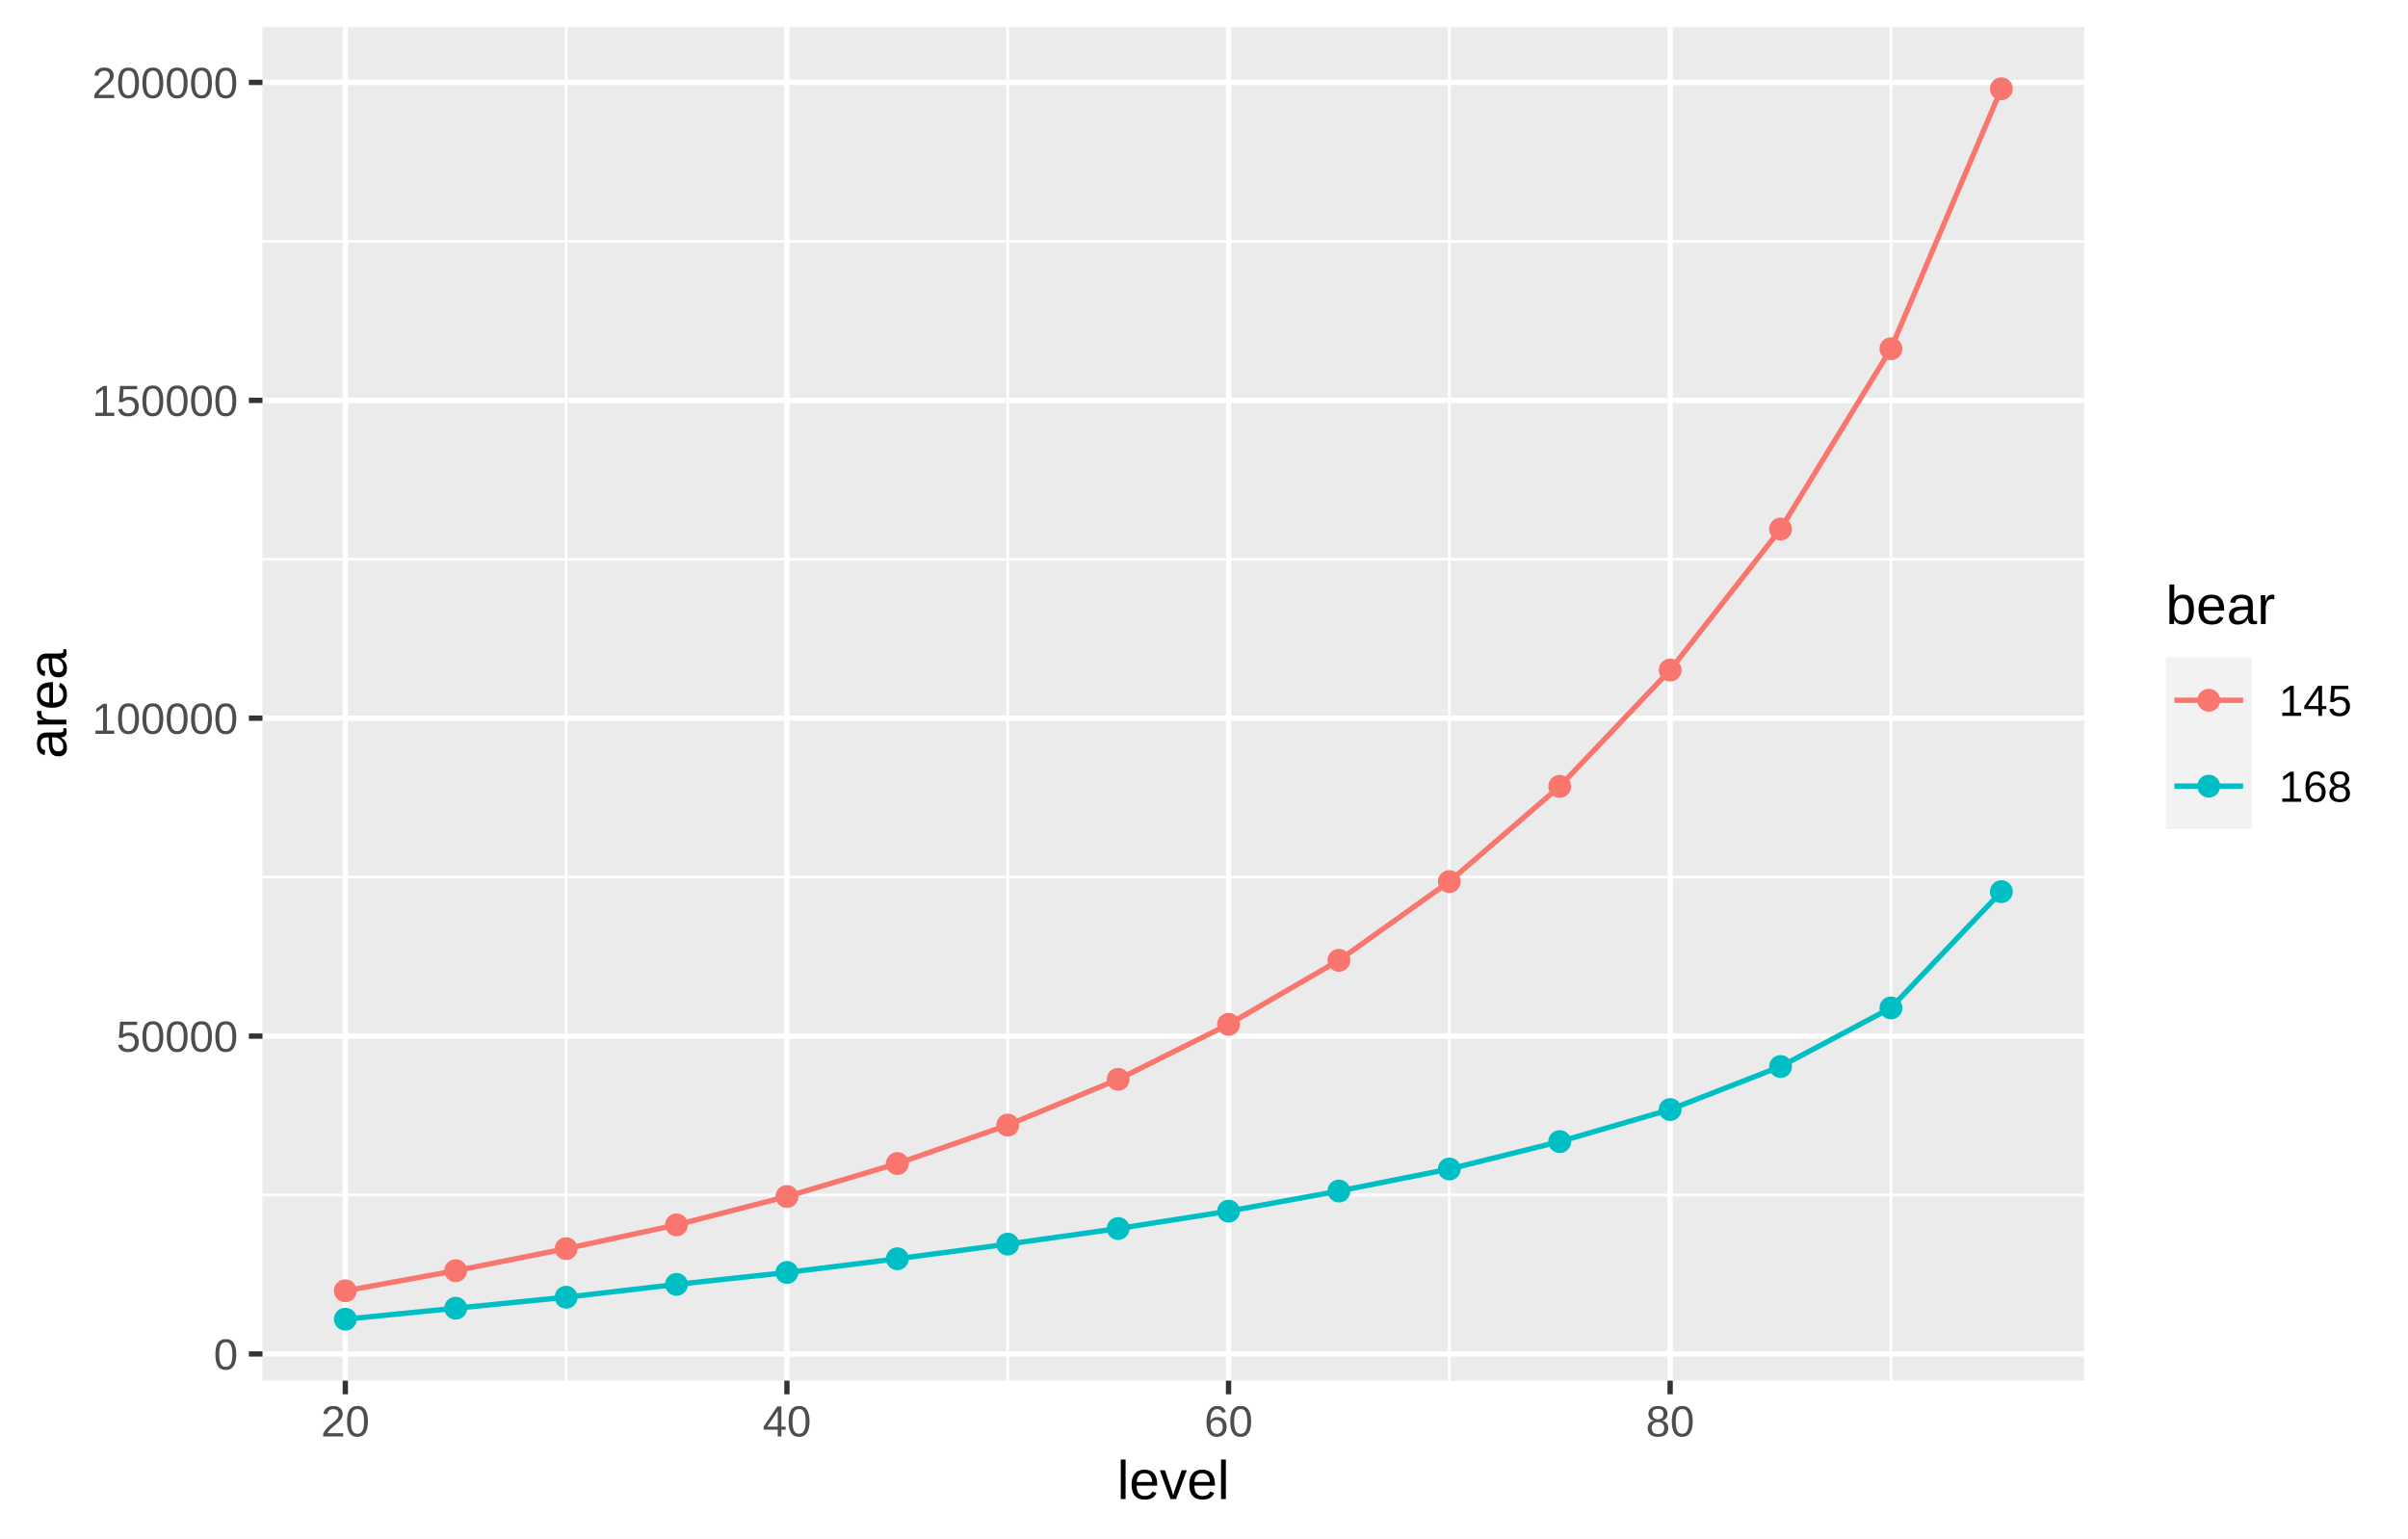
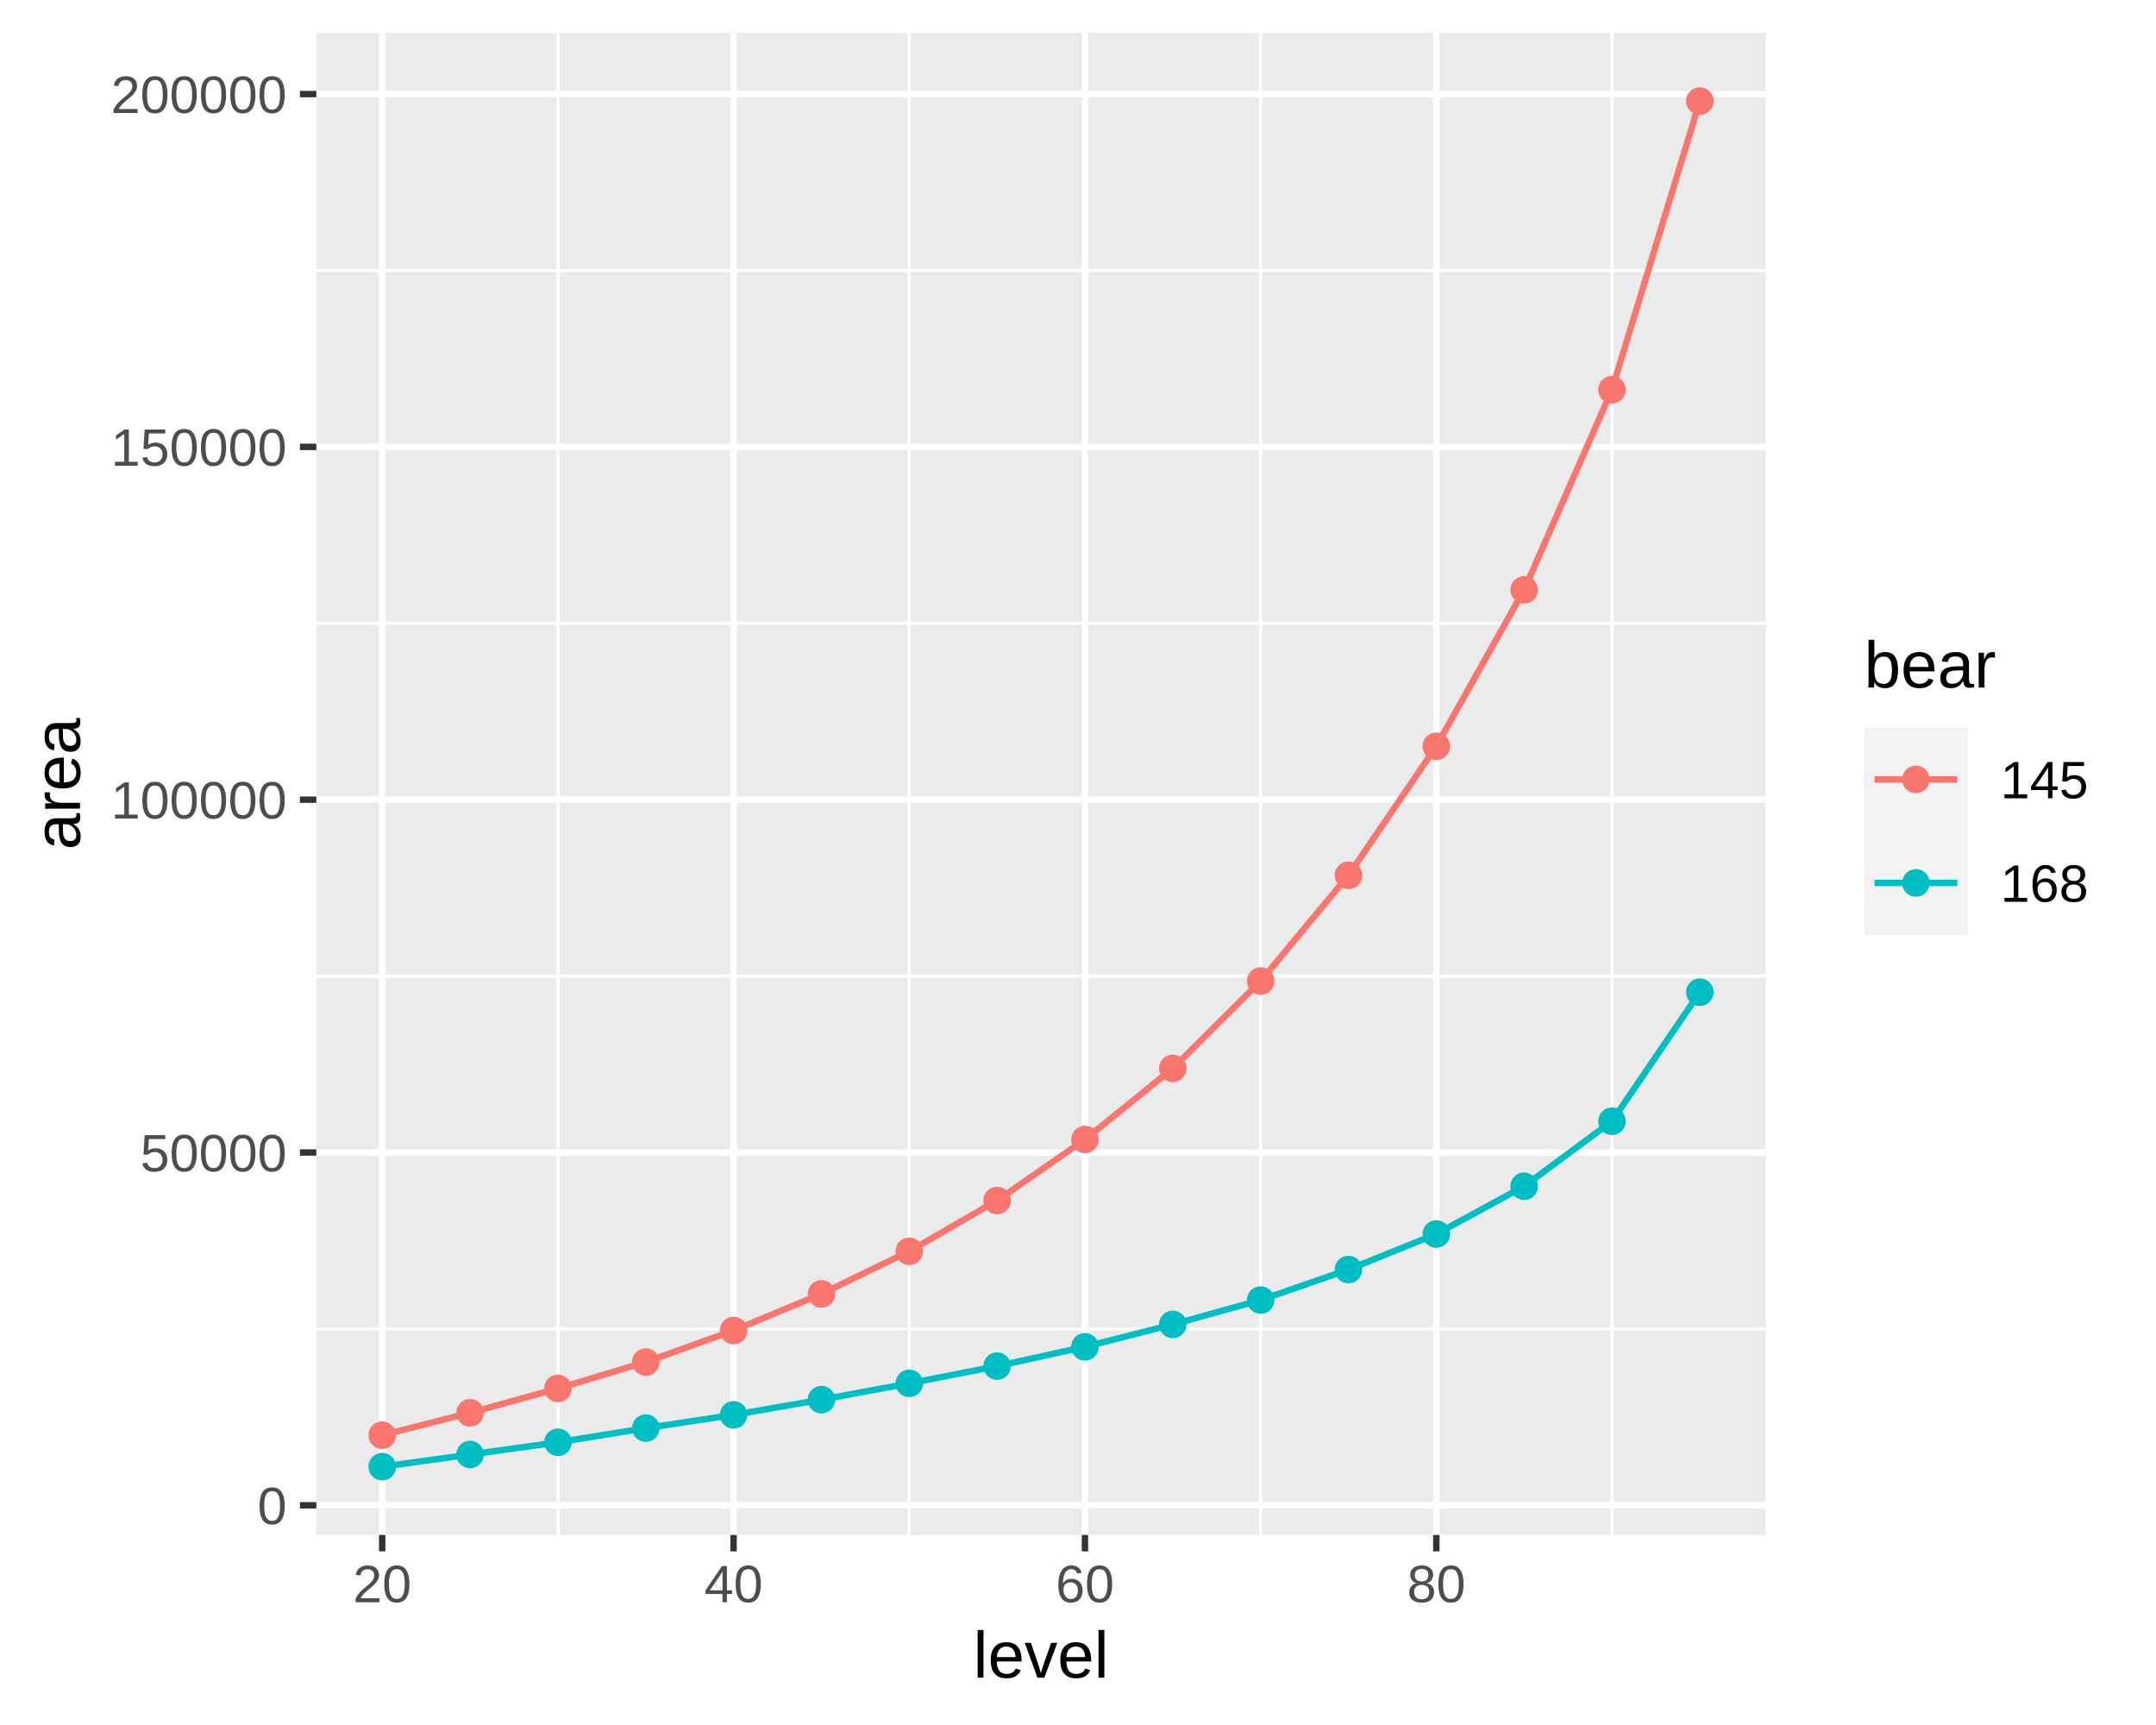
- <svg xmlns="http://www.w3.org/2000/svg" class="svglite" width="484.56pt" height="309.60pt" viewBox="0 0 484.56 309.60">
+ <svg xmlns="http://www.w3.org/2000/svg" class="svglite" width="360.00pt" height="288.00pt" viewBox="0 0 360.00 288.00">
  <defs>
    <style type="text/css">
    .svglite line, .svglite polyline, .svglite polygon, .svglite path, .svglite rect, .svglite circle {
      fill: none;
      stroke: #000000;
      stroke-linecap: round;
      stroke-linejoin: round;
      stroke-miterlimit: 10.00;
    }
    .svglite text {
      white-space: pre;
    }
  </style>
  </defs>
  <rect width="100%" height="100%" style="stroke: none; fill: #FFFFFF;" />
  <defs>
-     <clipPath id="cpMC4wMHw0ODQuNTZ8MC4wMHwzMDkuNjA=">
-       <rect x="0.00" y="0.00" width="484.56" height="309.60" />
+     <clipPath id="cpMC4wMHwzNjAuMDB8MC4wMHwyODguMDA=">
+       <rect x="0.00" y="0.00" width="360.00" height="288.00" />
    </clipPath>
  </defs>
-   <g clip-path="url(#cpMC4wMHw0ODQuNTZ8MC4wMHwzMDkuNjA=)">
-     <rect x="0.00" y="0.00" width="484.56" height="309.60" style="stroke-width: 1.07; stroke: #FFFFFF; fill: #FFFFFF;" />
+   <g clip-path="url(#cpMC4wMHwzNjAuMDB8MC4wMHwyODguMDA=)">
+     <rect x="0.00" y="0.00" width="360.00" height="288.00" style="stroke-width: 1.07; stroke: #FFFFFF; fill: #FFFFFF;" />
  </g>
  <defs>
-     <clipPath id="cpNTIuODJ8NDE5LjM5fDUuNDh8Mjc3Ljg3">
-       <rect x="52.82" y="5.48" width="366.57" height="272.39" />
+     <clipPath id="cpNTIuODJ8Mjk0LjgzfDUuNDh8MjU2LjI3">
+       <rect x="52.82" y="5.48" width="242.01" height="250.79" />
    </clipPath>
  </defs>
-   <g clip-path="url(#cpNTIuODJ8NDE5LjM5fDUuNDh8Mjc3Ljg3)">
-     <rect x="52.82" y="5.48" width="366.57" height="272.39" style="stroke-width: 1.07; stroke: none; fill: #EBEBEB;" />
-     <polyline points="52.82,240.50 419.39,240.50 " style="stroke-width: 0.53; stroke: #FFFFFF; stroke-linecap: butt;" />
-     <polyline points="52.82,176.53 419.39,176.53 " style="stroke-width: 0.53; stroke: #FFFFFF; stroke-linecap: butt;" />
-     <polyline points="52.82,112.55 419.39,112.55 " style="stroke-width: 0.53; stroke: #FFFFFF; stroke-linecap: butt;" />
-     <polyline points="52.82,48.58 419.39,48.58 " style="stroke-width: 0.53; stroke: #FFFFFF; stroke-linecap: butt;" />
-     <polyline points="113.92,277.87 113.92,5.48 " style="stroke-width: 0.53; stroke: #FFFFFF; stroke-linecap: butt;" />
-     <polyline points="202.78,277.87 202.78,5.48 " style="stroke-width: 0.53; stroke: #FFFFFF; stroke-linecap: butt;" />
-     <polyline points="291.65,277.87 291.65,5.48 " style="stroke-width: 0.53; stroke: #FFFFFF; stroke-linecap: butt;" />
-     <polyline points="380.51,277.87 380.51,5.48 " style="stroke-width: 0.53; stroke: #FFFFFF; stroke-linecap: butt;" />
-     <polyline points="52.82,272.49 419.39,272.49 " style="stroke-width: 1.07; stroke: #FFFFFF; stroke-linecap: butt;" />
-     <polyline points="52.82,208.52 419.39,208.52 " style="stroke-width: 1.07; stroke: #FFFFFF; stroke-linecap: butt;" />
-     <polyline points="52.82,144.54 419.39,144.54 " style="stroke-width: 1.07; stroke: #FFFFFF; stroke-linecap: butt;" />
-     <polyline points="52.82,80.57 419.39,80.57 " style="stroke-width: 1.07; stroke: #FFFFFF; stroke-linecap: butt;" />
-     <polyline points="52.82,16.59 419.39,16.59 " style="stroke-width: 1.07; stroke: #FFFFFF; stroke-linecap: butt;" />
-     <polyline points="69.49,277.87 69.49,5.48 " style="stroke-width: 1.07; stroke: #FFFFFF; stroke-linecap: butt;" />
-     <polyline points="158.35,277.87 158.35,5.48 " style="stroke-width: 1.07; stroke: #FFFFFF; stroke-linecap: butt;" />
-     <polyline points="247.22,277.87 247.22,5.48 " style="stroke-width: 1.07; stroke: #FFFFFF; stroke-linecap: butt;" />
-     <polyline points="336.08,277.87 336.08,5.48 " style="stroke-width: 1.07; stroke: #FFFFFF; stroke-linecap: butt;" />
-     <polyline points="69.49,259.78 91.70,255.73 113.92,251.30 136.13,246.51 158.35,240.80 180.57,234.17 202.78,226.43 225.00,217.22 247.22,206.16 269.43,193.27 291.65,177.42 313.86,158.26 336.08,134.86 358.30,106.48 380.51,70.19 402.73,17.86 " style="stroke-width: 1.07; stroke: #F8766D; stroke-linecap: butt;" />
-     <polyline points="69.49,265.49 91.70,263.28 113.92,261.07 136.13,258.49 158.35,256.09 180.57,253.33 202.78,250.38 225.00,247.25 247.22,243.75 269.43,239.70 291.65,235.27 313.86,229.75 336.08,223.30 358.30,214.64 380.51,202.85 402.73,179.45 " style="stroke-width: 1.07; stroke: #00BFC4; stroke-linecap: butt;" />
-     <circle cx="69.49" cy="259.78" r="1.95" style="stroke-width: 0.71; stroke: #F8766D; fill: #F8766D;" />
-     <circle cx="91.70" cy="255.73" r="1.95" style="stroke-width: 0.71; stroke: #F8766D; fill: #F8766D;" />
-     <circle cx="113.92" cy="251.30" r="1.95" style="stroke-width: 0.71; stroke: #F8766D; fill: #F8766D;" />
-     <circle cx="136.13" cy="246.51" r="1.95" style="stroke-width: 0.71; stroke: #F8766D; fill: #F8766D;" />
-     <circle cx="158.35" cy="240.80" r="1.95" style="stroke-width: 0.71; stroke: #F8766D; fill: #F8766D;" />
-     <circle cx="180.57" cy="234.17" r="1.95" style="stroke-width: 0.71; stroke: #F8766D; fill: #F8766D;" />
-     <circle cx="202.78" cy="226.43" r="1.95" style="stroke-width: 0.71; stroke: #F8766D; fill: #F8766D;" />
-     <circle cx="225.00" cy="217.22" r="1.95" style="stroke-width: 0.71; stroke: #F8766D; fill: #F8766D;" />
-     <circle cx="247.22" cy="206.16" r="1.95" style="stroke-width: 0.71; stroke: #F8766D; fill: #F8766D;" />
-     <circle cx="269.43" cy="193.27" r="1.95" style="stroke-width: 0.71; stroke: #F8766D; fill: #F8766D;" />
-     <circle cx="291.65" cy="177.42" r="1.95" style="stroke-width: 0.71; stroke: #F8766D; fill: #F8766D;" />
-     <circle cx="313.86" cy="158.26" r="1.95" style="stroke-width: 0.71; stroke: #F8766D; fill: #F8766D;" />
-     <circle cx="336.08" cy="134.86" r="1.95" style="stroke-width: 0.71; stroke: #F8766D; fill: #F8766D;" />
-     <circle cx="358.30" cy="106.48" r="1.95" style="stroke-width: 0.71; stroke: #F8766D; fill: #F8766D;" />
-     <circle cx="380.51" cy="70.19" r="1.95" style="stroke-width: 0.71; stroke: #F8766D; fill: #F8766D;" />
-     <circle cx="402.73" cy="17.86" r="1.95" style="stroke-width: 0.71; stroke: #F8766D; fill: #F8766D;" />
-     <circle cx="69.49" cy="265.49" r="1.95" style="stroke-width: 0.71; stroke: #00BFC4; fill: #00BFC4;" />
-     <circle cx="91.70" cy="263.28" r="1.95" style="stroke-width: 0.71; stroke: #00BFC4; fill: #00BFC4;" />
-     <circle cx="113.92" cy="261.07" r="1.95" style="stroke-width: 0.71; stroke: #00BFC4; fill: #00BFC4;" />
-     <circle cx="136.13" cy="258.49" r="1.95" style="stroke-width: 0.71; stroke: #00BFC4; fill: #00BFC4;" />
-     <circle cx="158.35" cy="256.09" r="1.95" style="stroke-width: 0.71; stroke: #00BFC4; fill: #00BFC4;" />
-     <circle cx="180.57" cy="253.33" r="1.95" style="stroke-width: 0.71; stroke: #00BFC4; fill: #00BFC4;" />
-     <circle cx="202.78" cy="250.38" r="1.95" style="stroke-width: 0.71; stroke: #00BFC4; fill: #00BFC4;" />
-     <circle cx="225.00" cy="247.25" r="1.95" style="stroke-width: 0.71; stroke: #00BFC4; fill: #00BFC4;" />
-     <circle cx="247.22" cy="243.75" r="1.95" style="stroke-width: 0.71; stroke: #00BFC4; fill: #00BFC4;" />
-     <circle cx="269.43" cy="239.70" r="1.95" style="stroke-width: 0.71; stroke: #00BFC4; fill: #00BFC4;" />
-     <circle cx="291.65" cy="235.27" r="1.95" style="stroke-width: 0.71; stroke: #00BFC4; fill: #00BFC4;" />
-     <circle cx="313.86" cy="229.75" r="1.95" style="stroke-width: 0.71; stroke: #00BFC4; fill: #00BFC4;" />
-     <circle cx="336.08" cy="223.30" r="1.95" style="stroke-width: 0.71; stroke: #00BFC4; fill: #00BFC4;" />
-     <circle cx="358.30" cy="214.64" r="1.95" style="stroke-width: 0.71; stroke: #00BFC4; fill: #00BFC4;" />
-     <circle cx="380.51" cy="202.85" r="1.95" style="stroke-width: 0.71; stroke: #00BFC4; fill: #00BFC4;" />
-     <circle cx="402.73" cy="179.45" r="1.95" style="stroke-width: 0.71; stroke: #00BFC4; fill: #00BFC4;" />
+   <g clip-path="url(#cpNTIuODJ8Mjk0LjgzfDUuNDh8MjU2LjI3)">
+     <rect x="52.82" y="5.48" width="242.01" height="250.79" style="stroke-width: 1.07; stroke: none; fill: #EBEBEB;" />
+     <polyline points="52.82,221.87 294.83,221.87 " style="stroke-width: 0.53; stroke: #FFFFFF; stroke-linecap: butt;" />
+     <polyline points="52.82,162.97 294.83,162.97 " style="stroke-width: 0.53; stroke: #FFFFFF; stroke-linecap: butt;" />
+     <polyline points="52.82,104.06 294.83,104.06 " style="stroke-width: 0.53; stroke: #FFFFFF; stroke-linecap: butt;" />
+     <polyline points="52.82,45.16 294.83,45.16 " style="stroke-width: 0.53; stroke: #FFFFFF; stroke-linecap: butt;" />
+     <polyline points="93.16,256.27 93.16,5.48 " style="stroke-width: 0.53; stroke: #FFFFFF; stroke-linecap: butt;" />
+     <polyline points="151.83,256.27 151.83,5.48 " style="stroke-width: 0.53; stroke: #FFFFFF; stroke-linecap: butt;" />
+     <polyline points="210.50,256.27 210.50,5.48 " style="stroke-width: 0.53; stroke: #FFFFFF; stroke-linecap: butt;" />
+     <polyline points="269.16,256.27 269.16,5.48 " style="stroke-width: 0.53; stroke: #FFFFFF; stroke-linecap: butt;" />
+     <polyline points="52.82,251.32 294.83,251.32 " style="stroke-width: 1.07; stroke: #FFFFFF; stroke-linecap: butt;" />
+     <polyline points="52.82,192.42 294.83,192.42 " style="stroke-width: 1.07; stroke: #FFFFFF; stroke-linecap: butt;" />
+     <polyline points="52.82,133.51 294.83,133.51 " style="stroke-width: 1.07; stroke: #FFFFFF; stroke-linecap: butt;" />
+     <polyline points="52.82,74.61 294.83,74.61 " style="stroke-width: 1.07; stroke: #FFFFFF; stroke-linecap: butt;" />
+     <polyline points="52.82,15.71 294.83,15.71 " style="stroke-width: 1.07; stroke: #FFFFFF; stroke-linecap: butt;" />
+     <polyline points="63.82,256.27 63.82,5.48 " style="stroke-width: 1.07; stroke: #FFFFFF; stroke-linecap: butt;" />
+     <polyline points="122.49,256.27 122.49,5.48 " style="stroke-width: 1.07; stroke: #FFFFFF; stroke-linecap: butt;" />
+     <polyline points="181.16,256.27 181.16,5.48 " style="stroke-width: 1.07; stroke: #FFFFFF; stroke-linecap: butt;" />
+     <polyline points="239.83,256.27 239.83,5.48 " style="stroke-width: 1.07; stroke: #FFFFFF; stroke-linecap: butt;" />
+     <polyline points="63.82,239.61 78.49,235.88 93.16,231.81 107.83,227.40 122.49,222.14 137.16,216.03 151.83,208.91 166.49,200.43 181.16,190.25 195.83,178.37 210.50,163.79 225.16,146.14 239.83,124.60 254.50,98.48 269.16,65.06 283.83,16.88 " style="stroke-width: 1.07; stroke: #F8766D; stroke-linecap: butt;" />
+     <polyline points="63.82,244.87 78.49,242.84 93.16,240.80 107.83,238.43 122.49,236.22 137.16,233.68 151.83,230.96 166.49,228.08 181.16,224.86 195.83,221.12 210.50,217.05 225.16,211.96 239.83,206.03 254.50,198.05 269.16,187.20 283.83,165.65 " style="stroke-width: 1.07; stroke: #00BFC4; stroke-linecap: butt;" />
+     <circle cx="63.82" cy="239.61" r="1.95" style="stroke-width: 0.71; stroke: #F8766D; fill: #F8766D;" />
+     <circle cx="78.49" cy="235.88" r="1.95" style="stroke-width: 0.71; stroke: #F8766D; fill: #F8766D;" />
+     <circle cx="93.16" cy="231.81" r="1.95" style="stroke-width: 0.71; stroke: #F8766D; fill: #F8766D;" />
+     <circle cx="107.83" cy="227.40" r="1.95" style="stroke-width: 0.71; stroke: #F8766D; fill: #F8766D;" />
+     <circle cx="122.49" cy="222.14" r="1.95" style="stroke-width: 0.71; stroke: #F8766D; fill: #F8766D;" />
+     <circle cx="137.16" cy="216.03" r="1.95" style="stroke-width: 0.71; stroke: #F8766D; fill: #F8766D;" />
+     <circle cx="151.83" cy="208.91" r="1.95" style="stroke-width: 0.71; stroke: #F8766D; fill: #F8766D;" />
+     <circle cx="166.49" cy="200.43" r="1.95" style="stroke-width: 0.71; stroke: #F8766D; fill: #F8766D;" />
+     <circle cx="181.16" cy="190.25" r="1.95" style="stroke-width: 0.71; stroke: #F8766D; fill: #F8766D;" />
+     <circle cx="195.83" cy="178.37" r="1.95" style="stroke-width: 0.71; stroke: #F8766D; fill: #F8766D;" />
+     <circle cx="210.50" cy="163.79" r="1.95" style="stroke-width: 0.71; stroke: #F8766D; fill: #F8766D;" />
+     <circle cx="225.16" cy="146.14" r="1.95" style="stroke-width: 0.71; stroke: #F8766D; fill: #F8766D;" />
+     <circle cx="239.83" cy="124.60" r="1.95" style="stroke-width: 0.71; stroke: #F8766D; fill: #F8766D;" />
+     <circle cx="254.50" cy="98.48" r="1.95" style="stroke-width: 0.71; stroke: #F8766D; fill: #F8766D;" />
+     <circle cx="269.16" cy="65.06" r="1.95" style="stroke-width: 0.71; stroke: #F8766D; fill: #F8766D;" />
+     <circle cx="283.83" cy="16.88" r="1.95" style="stroke-width: 0.71; stroke: #F8766D; fill: #F8766D;" />
+     <circle cx="63.82" cy="244.87" r="1.95" style="stroke-width: 0.71; stroke: #00BFC4; fill: #00BFC4;" />
+     <circle cx="78.49" cy="242.84" r="1.95" style="stroke-width: 0.71; stroke: #00BFC4; fill: #00BFC4;" />
+     <circle cx="93.16" cy="240.80" r="1.95" style="stroke-width: 0.71; stroke: #00BFC4; fill: #00BFC4;" />
+     <circle cx="107.83" cy="238.43" r="1.95" style="stroke-width: 0.71; stroke: #00BFC4; fill: #00BFC4;" />
+     <circle cx="122.49" cy="236.22" r="1.95" style="stroke-width: 0.71; stroke: #00BFC4; fill: #00BFC4;" />
+     <circle cx="137.16" cy="233.68" r="1.95" style="stroke-width: 0.71; stroke: #00BFC4; fill: #00BFC4;" />
+     <circle cx="151.83" cy="230.96" r="1.95" style="stroke-width: 0.71; stroke: #00BFC4; fill: #00BFC4;" />
+     <circle cx="166.49" cy="228.08" r="1.95" style="stroke-width: 0.71; stroke: #00BFC4; fill: #00BFC4;" />
+     <circle cx="181.16" cy="224.86" r="1.95" style="stroke-width: 0.71; stroke: #00BFC4; fill: #00BFC4;" />
+     <circle cx="195.83" cy="221.12" r="1.95" style="stroke-width: 0.71; stroke: #00BFC4; fill: #00BFC4;" />
+     <circle cx="210.50" cy="217.05" r="1.95" style="stroke-width: 0.71; stroke: #00BFC4; fill: #00BFC4;" />
+     <circle cx="225.16" cy="211.96" r="1.95" style="stroke-width: 0.71; stroke: #00BFC4; fill: #00BFC4;" />
+     <circle cx="239.83" cy="206.03" r="1.95" style="stroke-width: 0.71; stroke: #00BFC4; fill: #00BFC4;" />
+     <circle cx="254.50" cy="198.05" r="1.95" style="stroke-width: 0.71; stroke: #00BFC4; fill: #00BFC4;" />
+     <circle cx="269.16" cy="187.20" r="1.95" style="stroke-width: 0.71; stroke: #00BFC4; fill: #00BFC4;" />
+     <circle cx="283.83" cy="165.65" r="1.95" style="stroke-width: 0.71; stroke: #00BFC4; fill: #00BFC4;" />
  </g>
-   <g clip-path="url(#cpMC4wMHw0ODQuNTZ8MC4wMHwzMDkuNjA=)">
-     <text x="47.89" y="275.64" text-anchor="end" style="font-size: 8.80px;fill: #4D4D4D; font-family: &quot;Arial&quot;;" textLength="4.90px" lengthAdjust="spacingAndGlyphs">0</text>
-     <text x="47.89" y="211.67" text-anchor="end" style="font-size: 8.80px;fill: #4D4D4D; font-family: &quot;Arial&quot;;" textLength="24.48px" lengthAdjust="spacingAndGlyphs">50000</text>
-     <text x="47.89" y="147.69" text-anchor="end" style="font-size: 8.80px;fill: #4D4D4D; font-family: &quot;Arial&quot;;" textLength="29.38px" lengthAdjust="spacingAndGlyphs">100000</text>
-     <text x="47.89" y="83.72" text-anchor="end" style="font-size: 8.80px;fill: #4D4D4D; font-family: &quot;Arial&quot;;" textLength="29.38px" lengthAdjust="spacingAndGlyphs">150000</text>
-     <text x="47.89" y="19.74" text-anchor="end" style="font-size: 8.80px;fill: #4D4D4D; font-family: &quot;Arial&quot;;" textLength="29.38px" lengthAdjust="spacingAndGlyphs">200000</text>
-     <polyline points="50.08,272.49 52.82,272.49 " style="stroke-width: 1.07; stroke: #333333; stroke-linecap: butt;" />
-     <polyline points="50.08,208.52 52.82,208.52 " style="stroke-width: 1.07; stroke: #333333; stroke-linecap: butt;" />
-     <polyline points="50.08,144.54 52.82,144.54 " style="stroke-width: 1.07; stroke: #333333; stroke-linecap: butt;" />
-     <polyline points="50.08,80.57 52.82,80.57 " style="stroke-width: 1.07; stroke: #333333; stroke-linecap: butt;" />
-     <polyline points="50.08,16.59 52.82,16.59 " style="stroke-width: 1.07; stroke: #333333; stroke-linecap: butt;" />
-     <polyline points="69.49,280.61 69.49,277.87 " style="stroke-width: 1.07; stroke: #333333; stroke-linecap: butt;" />
-     <polyline points="158.35,280.61 158.35,277.87 " style="stroke-width: 1.07; stroke: #333333; stroke-linecap: butt;" />
-     <polyline points="247.22,280.61 247.22,277.87 " style="stroke-width: 1.07; stroke: #333333; stroke-linecap: butt;" />
-     <polyline points="336.08,280.61 336.08,277.87 " style="stroke-width: 1.07; stroke: #333333; stroke-linecap: butt;" />
-     <text x="69.49" y="289.10" text-anchor="middle" style="font-size: 8.80px;fill: #4D4D4D; font-family: &quot;Arial&quot;;" textLength="9.79px" lengthAdjust="spacingAndGlyphs">20</text>
-     <text x="158.35" y="289.10" text-anchor="middle" style="font-size: 8.80px;fill: #4D4D4D; font-family: &quot;Arial&quot;;" textLength="9.79px" lengthAdjust="spacingAndGlyphs">40</text>
-     <text x="247.22" y="289.10" text-anchor="middle" style="font-size: 8.80px;fill: #4D4D4D; font-family: &quot;Arial&quot;;" textLength="9.79px" lengthAdjust="spacingAndGlyphs">60</text>
-     <text x="336.08" y="289.10" text-anchor="middle" style="font-size: 8.80px;fill: #4D4D4D; font-family: &quot;Arial&quot;;" textLength="9.79px" lengthAdjust="spacingAndGlyphs">80</text>
-     <text x="236.11" y="301.70" text-anchor="middle" style="font-size: 11.00px; font-family: &quot;Arial&quot;;" textLength="22.62px" lengthAdjust="spacingAndGlyphs">level</text>
-     <text transform="translate(13.36,141.68) rotate(-90)" text-anchor="middle" style="font-size: 11.00px; font-family: &quot;Arial&quot;;" textLength="22.02px" lengthAdjust="spacingAndGlyphs">area</text>
-     <rect x="430.35" y="111.02" width="48.73" height="61.32" style="stroke-width: 1.07; stroke: none; fill: #FFFFFF;" />
-     <text x="435.83" y="125.59" style="font-size: 11.00px; font-family: &quot;Arial&quot;;" textLength="22.02px" lengthAdjust="spacingAndGlyphs">bear</text>
-     <rect x="435.83" y="132.29" width="17.28" height="17.28" style="stroke-width: 1.07; stroke: none; fill: #F2F2F2;" />
-     <line x1="437.56" y1="140.93" x2="451.38" y2="140.93" style="stroke-width: 1.07; stroke: #F8766D; stroke-linecap: butt;" />
-     <circle cx="444.47" cy="140.93" r="1.95" style="stroke-width: 0.71; stroke: #F8766D; fill: #F8766D;" />
-     <rect x="435.83" y="149.57" width="17.28" height="17.28" style="stroke-width: 1.07; stroke: none; fill: #F2F2F2;" />
-     <line x1="437.56" y1="158.21" x2="451.38" y2="158.21" style="stroke-width: 1.07; stroke: #00BFC4; stroke-linecap: butt;" />
-     <circle cx="444.47" cy="158.21" r="1.95" style="stroke-width: 0.71; stroke: #00BFC4; fill: #00BFC4;" />
-     <text x="458.59" y="144.08" style="font-size: 8.80px; font-family: &quot;Arial&quot;;" textLength="14.69px" lengthAdjust="spacingAndGlyphs">145</text>
-     <text x="458.59" y="161.36" style="font-size: 8.80px; font-family: &quot;Arial&quot;;" textLength="14.69px" lengthAdjust="spacingAndGlyphs">168</text>
+   <g clip-path="url(#cpMC4wMHwzNjAuMDB8MC4wMHwyODguMDA=)">
+     <text x="47.89" y="254.47" text-anchor="end" style="font-size: 8.80px;fill: #4D4D4D; font-family: &quot;Arial&quot;;" textLength="4.90px" lengthAdjust="spacingAndGlyphs">0</text>
+     <text x="47.89" y="195.57" text-anchor="end" style="font-size: 8.80px;fill: #4D4D4D; font-family: &quot;Arial&quot;;" textLength="24.48px" lengthAdjust="spacingAndGlyphs">50000</text>
+     <text x="47.89" y="136.66" text-anchor="end" style="font-size: 8.80px;fill: #4D4D4D; font-family: &quot;Arial&quot;;" textLength="29.38px" lengthAdjust="spacingAndGlyphs">100000</text>
+     <text x="47.89" y="77.76" text-anchor="end" style="font-size: 8.80px;fill: #4D4D4D; font-family: &quot;Arial&quot;;" textLength="29.38px" lengthAdjust="spacingAndGlyphs">150000</text>
+     <text x="47.89" y="18.86" text-anchor="end" style="font-size: 8.80px;fill: #4D4D4D; font-family: &quot;Arial&quot;;" textLength="29.38px" lengthAdjust="spacingAndGlyphs">200000</text>
+     <polyline points="50.08,251.32 52.82,251.32 " style="stroke-width: 1.07; stroke: #333333; stroke-linecap: butt;" />
+     <polyline points="50.08,192.42 52.82,192.42 " style="stroke-width: 1.07; stroke: #333333; stroke-linecap: butt;" />
+     <polyline points="50.08,133.51 52.82,133.51 " style="stroke-width: 1.07; stroke: #333333; stroke-linecap: butt;" />
+     <polyline points="50.08,74.61 52.82,74.61 " style="stroke-width: 1.07; stroke: #333333; stroke-linecap: butt;" />
+     <polyline points="50.08,15.71 52.82,15.71 " style="stroke-width: 1.07; stroke: #333333; stroke-linecap: butt;" />
+     <polyline points="63.82,259.01 63.82,256.27 " style="stroke-width: 1.07; stroke: #333333; stroke-linecap: butt;" />
+     <polyline points="122.49,259.01 122.49,256.27 " style="stroke-width: 1.07; stroke: #333333; stroke-linecap: butt;" />
+     <polyline points="181.16,259.01 181.16,256.27 " style="stroke-width: 1.07; stroke: #333333; stroke-linecap: butt;" />
+     <polyline points="239.83,259.01 239.83,256.27 " style="stroke-width: 1.07; stroke: #333333; stroke-linecap: butt;" />
+     <text x="63.82" y="267.50" text-anchor="middle" style="font-size: 8.80px;fill: #4D4D4D; font-family: &quot;Arial&quot;;" textLength="9.79px" lengthAdjust="spacingAndGlyphs">20</text>
+     <text x="122.49" y="267.50" text-anchor="middle" style="font-size: 8.80px;fill: #4D4D4D; font-family: &quot;Arial&quot;;" textLength="9.79px" lengthAdjust="spacingAndGlyphs">40</text>
+     <text x="181.16" y="267.50" text-anchor="middle" style="font-size: 8.80px;fill: #4D4D4D; font-family: &quot;Arial&quot;;" textLength="9.79px" lengthAdjust="spacingAndGlyphs">60</text>
+     <text x="239.83" y="267.50" text-anchor="middle" style="font-size: 8.80px;fill: #4D4D4D; font-family: &quot;Arial&quot;;" textLength="9.79px" lengthAdjust="spacingAndGlyphs">80</text>
+     <text x="173.83" y="280.10" text-anchor="middle" style="font-size: 11.00px; font-family: &quot;Arial&quot;;" textLength="22.62px" lengthAdjust="spacingAndGlyphs">level</text>
+     <text transform="translate(13.36,130.88) rotate(-90)" text-anchor="middle" style="font-size: 11.00px; font-family: &quot;Arial&quot;;" textLength="22.02px" lengthAdjust="spacingAndGlyphs">area</text>
+     <rect x="305.79" y="100.22" width="48.73" height="61.32" style="stroke-width: 1.07; stroke: none; fill: #FFFFFF;" />
+     <text x="311.27" y="114.79" style="font-size: 11.00px; font-family: &quot;Arial&quot;;" textLength="22.02px" lengthAdjust="spacingAndGlyphs">bear</text>
+     <rect x="311.27" y="121.49" width="17.28" height="17.28" style="stroke-width: 1.07; stroke: none; fill: #F2F2F2;" />
+     <line x1="313.00" y1="130.13" x2="326.82" y2="130.13" style="stroke-width: 1.07; stroke: #F8766D; stroke-linecap: butt;" />
+     <circle cx="319.91" cy="130.13" r="1.95" style="stroke-width: 0.71; stroke: #F8766D; fill: #F8766D;" />
+     <rect x="311.27" y="138.77" width="17.28" height="17.28" style="stroke-width: 1.07; stroke: none; fill: #F2F2F2;" />
+     <line x1="313.00" y1="147.41" x2="326.82" y2="147.41" style="stroke-width: 1.07; stroke: #00BFC4; stroke-linecap: butt;" />
+     <circle cx="319.91" cy="147.41" r="1.95" style="stroke-width: 0.71; stroke: #00BFC4; fill: #00BFC4;" />
+     <text x="334.03" y="133.28" style="font-size: 8.80px; font-family: &quot;Arial&quot;;" textLength="14.69px" lengthAdjust="spacingAndGlyphs">145</text>
+     <text x="334.03" y="150.56" style="font-size: 8.80px; font-family: &quot;Arial&quot;;" textLength="14.69px" lengthAdjust="spacingAndGlyphs">168</text>
  </g>
</svg>
